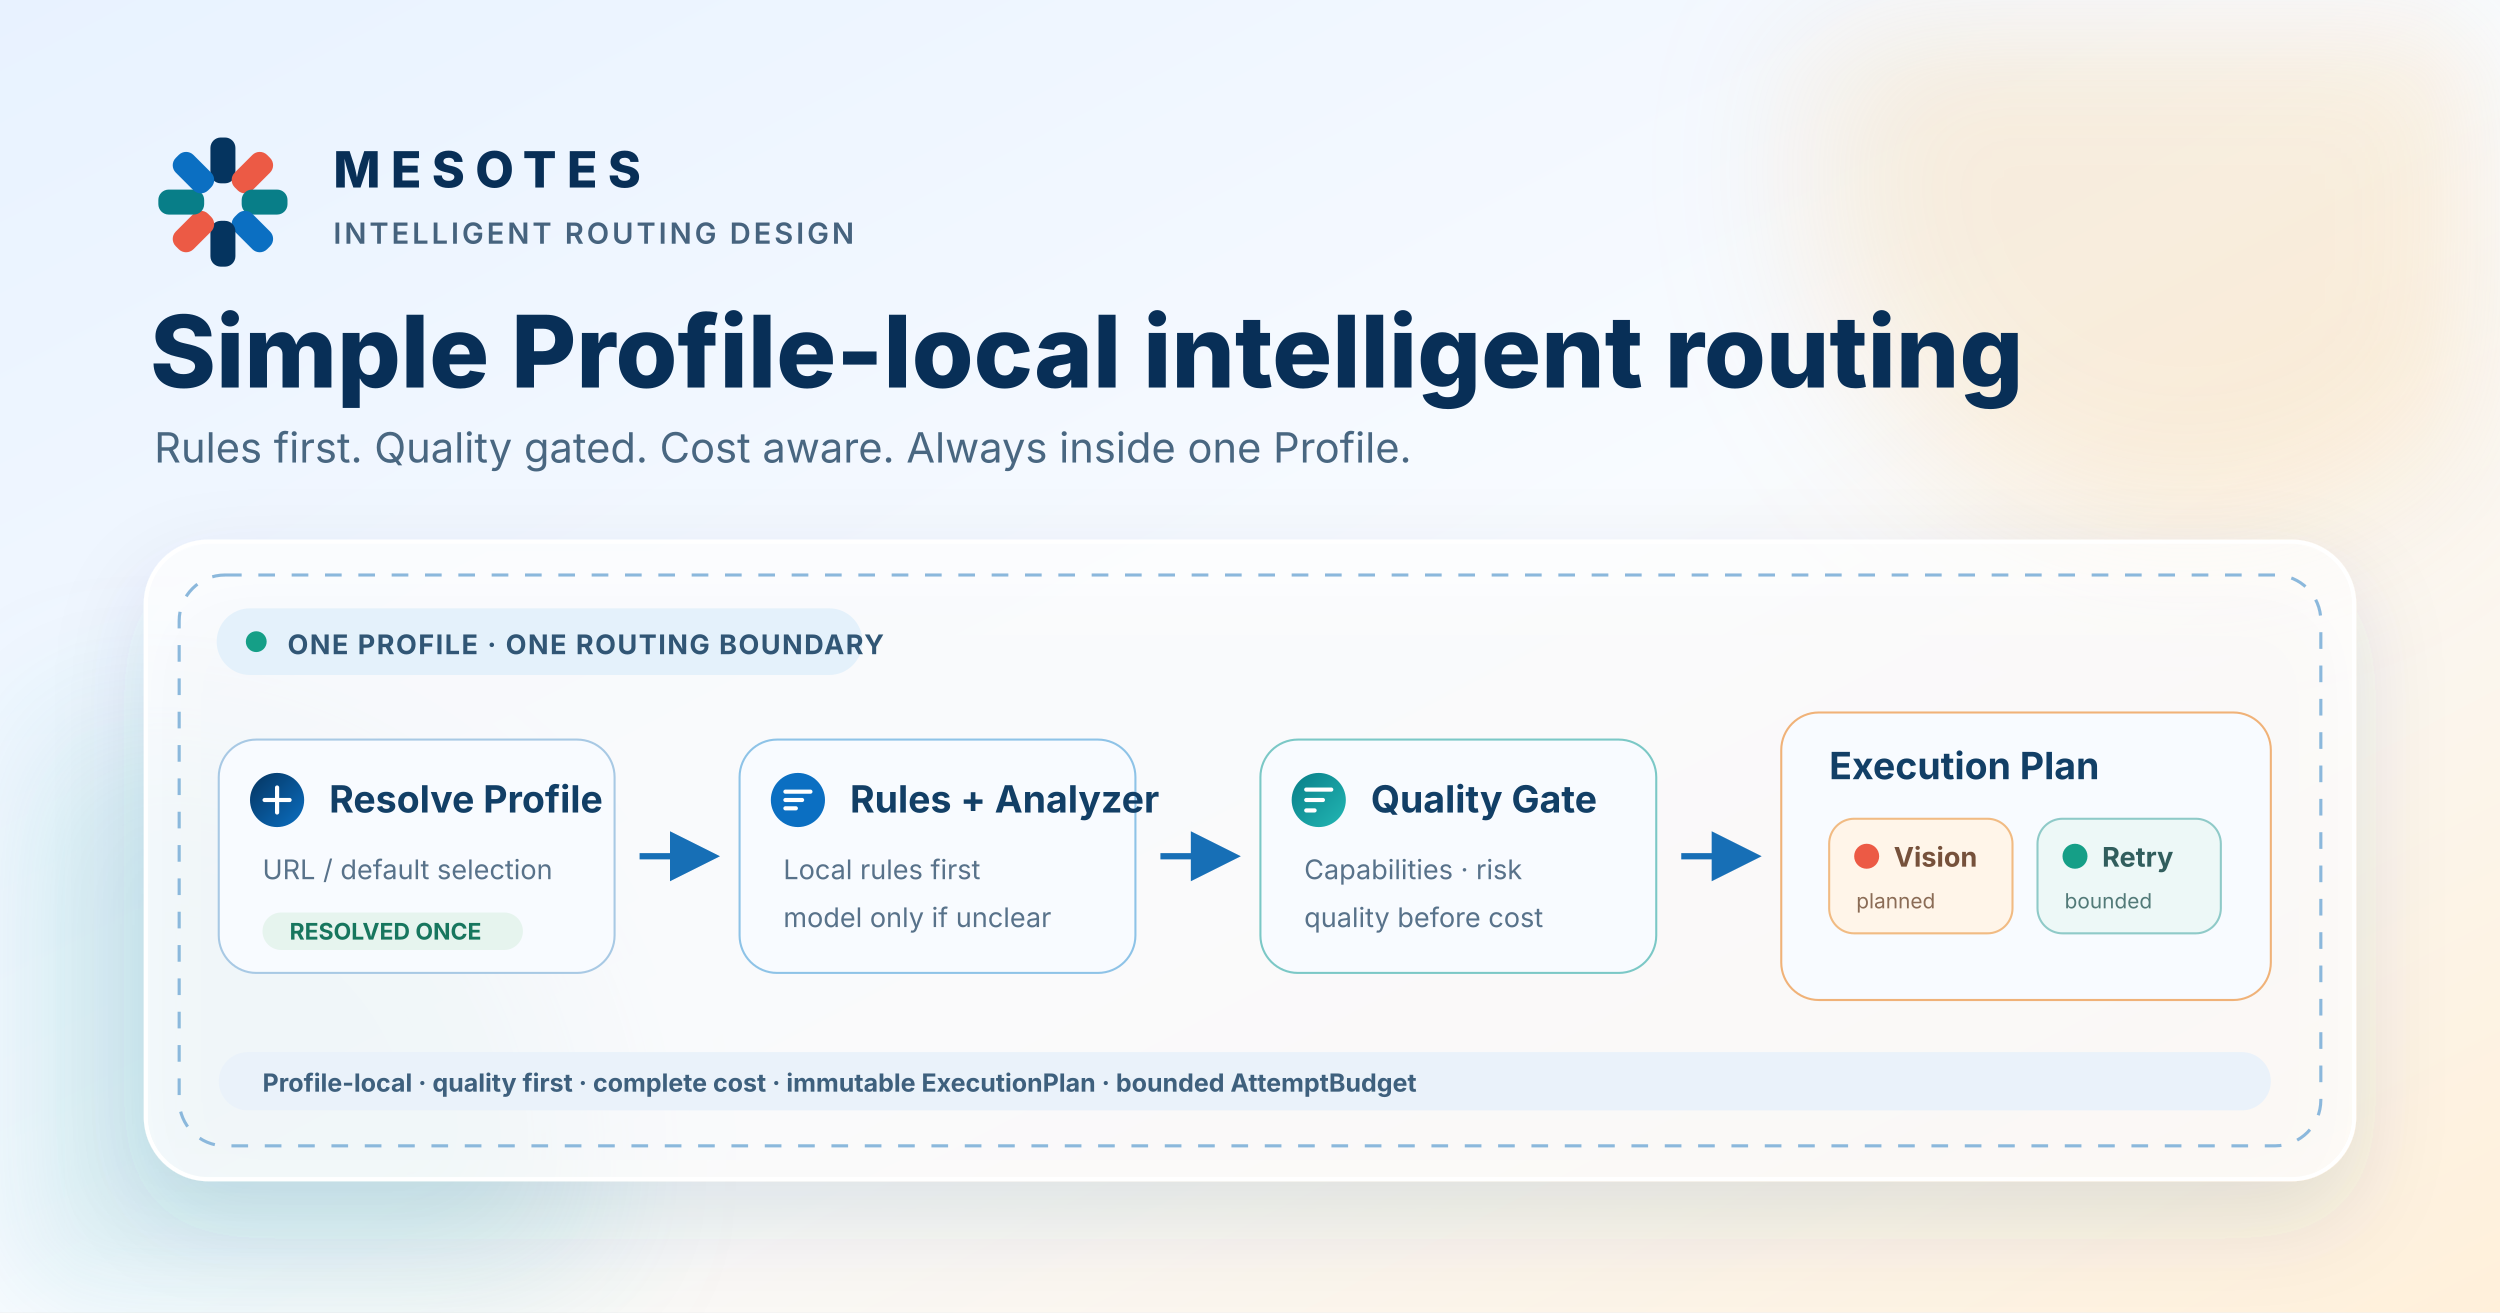
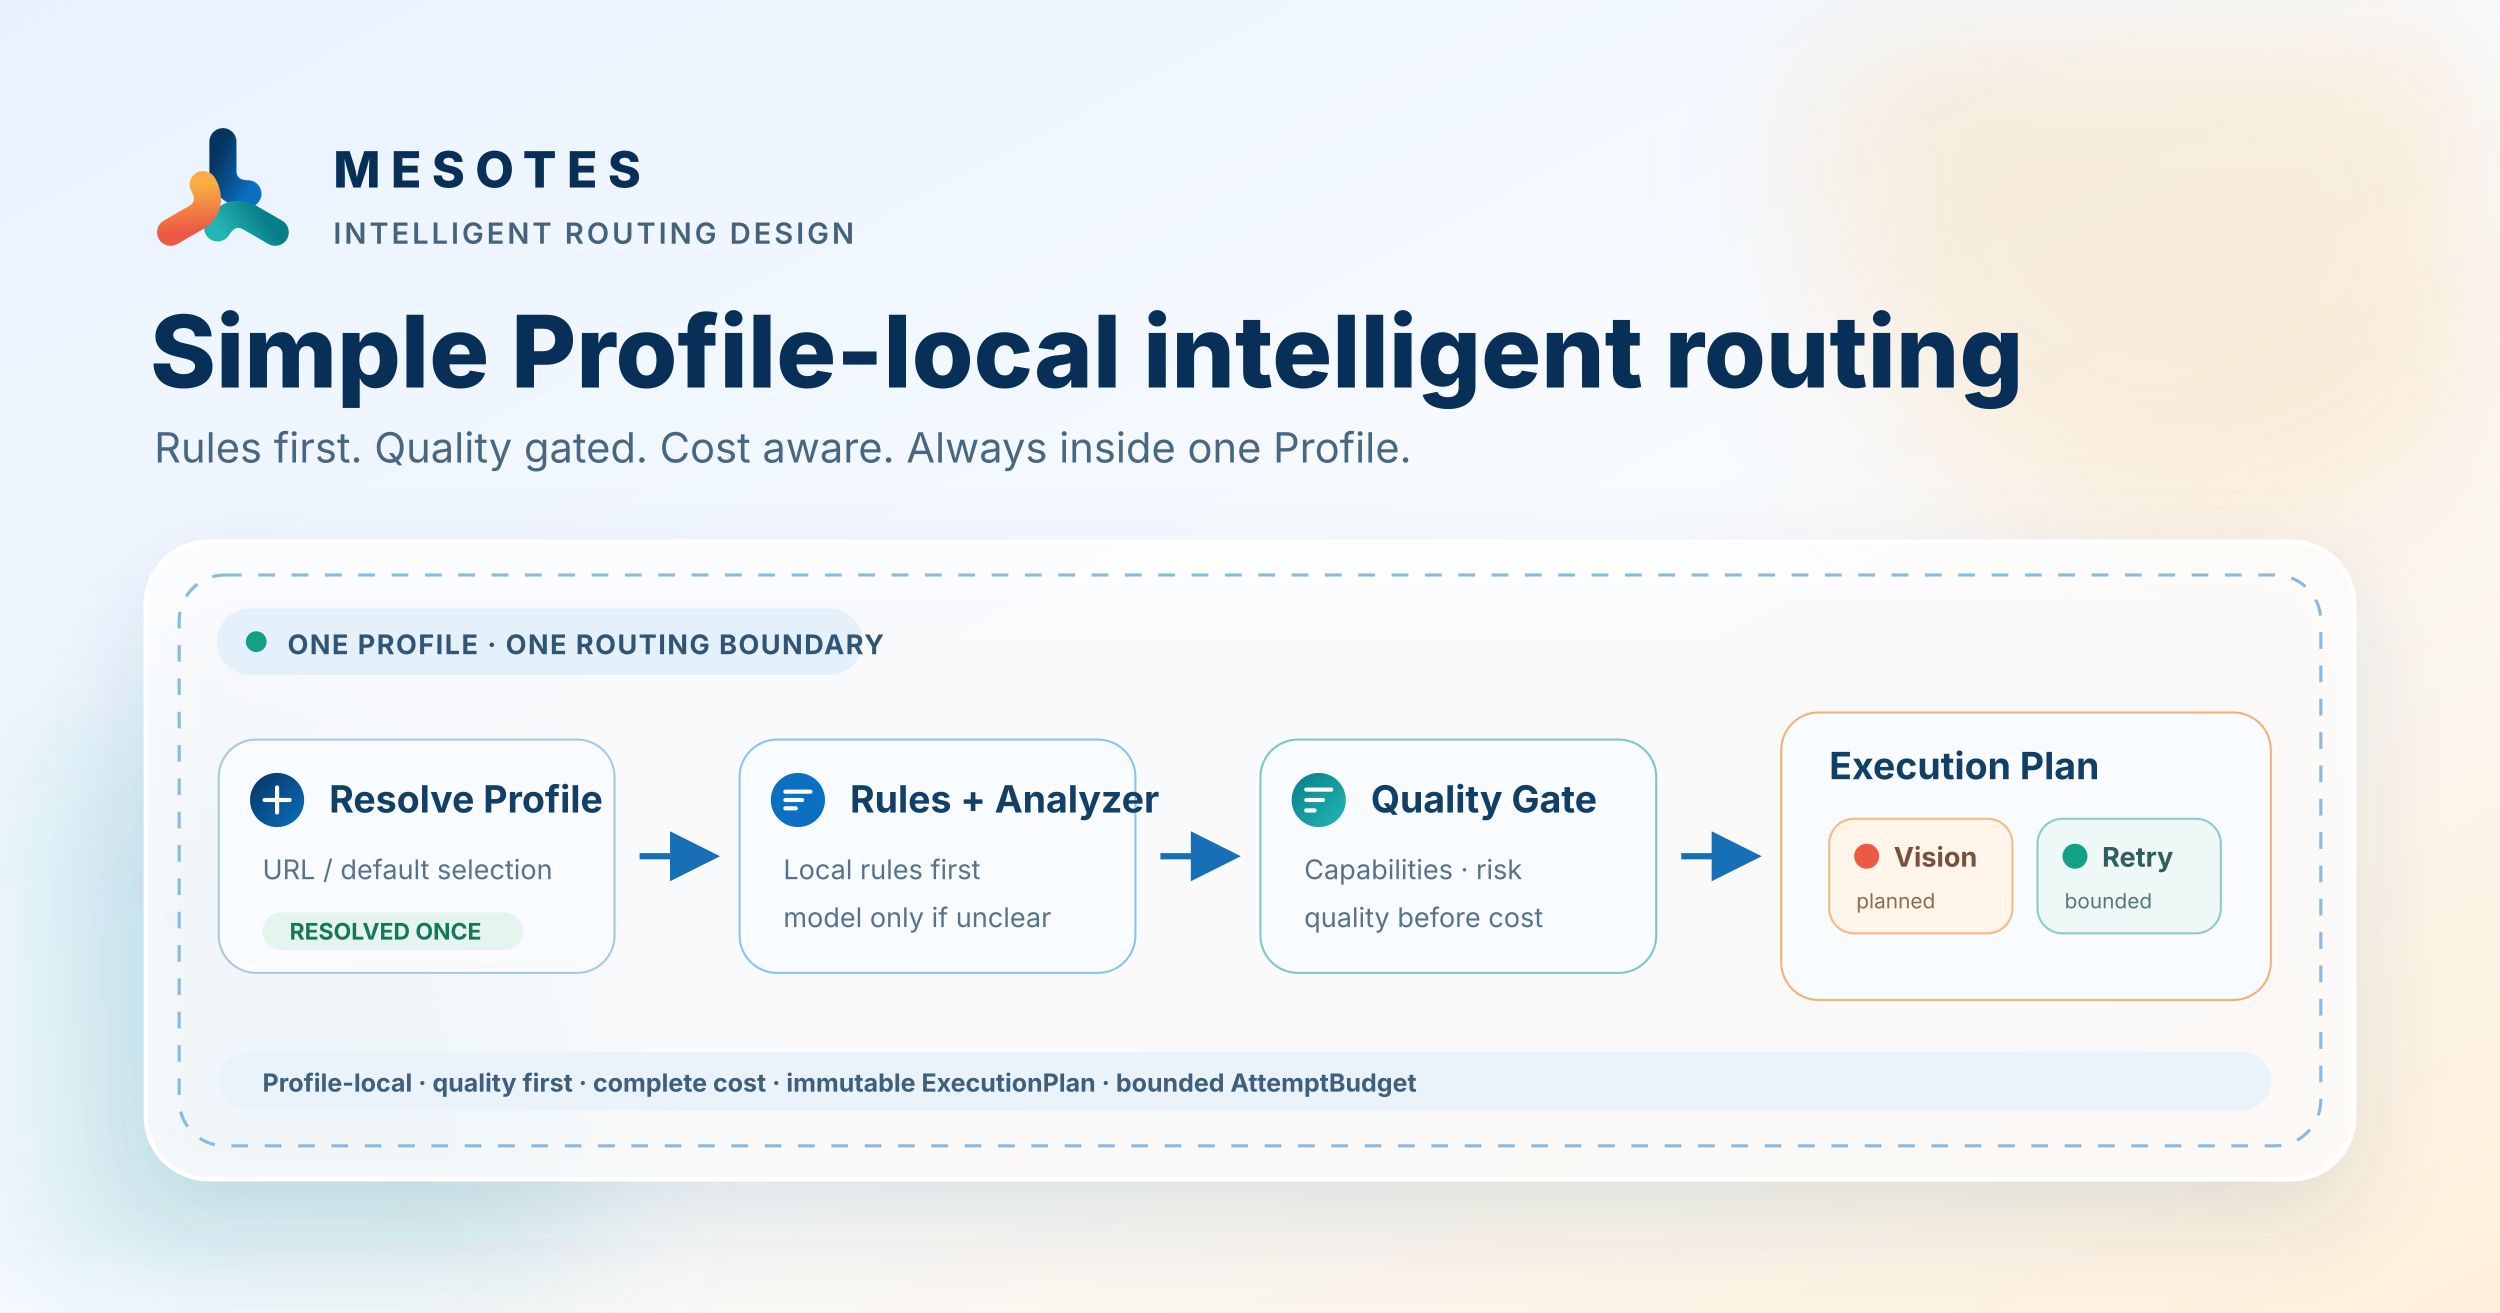
<svg xmlns="http://www.w3.org/2000/svg" width="1200" height="630" viewBox="0 0 1200 630" role="img" aria-labelledby="title description">
  <defs>
    <linearGradient id="wallpaper" x1="0" y1="0" x2="1" y2="1">
      <stop offset="0" stop-color="#e8f2ff" />
      <stop offset="0.52" stop-color="#f8fbff" />
      <stop offset="1" stop-color="#fff0da" />
    </linearGradient>
    <linearGradient id="navy" x1="0" y1="0" x2="1" y2="1">
      <stop offset="0" stop-color="#05345f" />
      <stop offset="1" stop-color="#0b6fc2" />
    </linearGradient>
    <linearGradient id="teal" x1="0" y1="0" x2="1" y2="1">
      <stop offset="0" stop-color="#087e88" />
      <stop offset="1" stop-color="#23b7b4" />
    </linearGradient>
+     <linearGradient id="warm" x1="0" y1="0" x2="1" y2="1">
+       <stop offset="0" stop-color="#ec5a45" />
+       <stop offset="1" stop-color="#f9ad43" />
+     </linearGradient>
    <filter id="shadow" x="-20%" y="-20%" width="140%" height="160%">
      <feDropShadow dx="0" dy="18" stdDeviation="22" flood-color="#173a5e" flood-opacity="0.16" />
    </filter>
    <filter id="soft" x="-50%" y="-50%" width="200%" height="200%">
      <feGaussianBlur stdDeviation="38" />
    </filter>
    <marker id="arrow" viewBox="0 0 10 10" refX="8.5" refY="5" markerWidth="8" markerHeight="8" orient="auto-start-reverse">
      <path d="M0 0 10 5 0 10z" fill="#176fb6" />
    </marker>
  </defs>
  <rect width="1200" height="630" fill="url(#wallpaper)" />
  <circle cx="1050" cy="80" r="180" fill="#f9ad43" opacity="0.18" filter="url(#soft)" />
  <circle cx="70" cy="560" r="210" fill="#169da6" opacity="0.15" filter="url(#soft)" />
  <g transform="translate(72 62)">
-     <g transform="translate(35 35)">
-       <rect x="-6" y="-31" width="12" height="22" rx="5" fill="#05345f" />
-       <rect x="-6" y="-31" width="12" height="22" rx="5" fill="#ec5a45" transform="rotate(45)" />
-       <rect x="-6" y="-31" width="12" height="22" rx="5" fill="#087e88" transform="rotate(90)" />
-       <rect x="-6" y="-31" width="12" height="22" rx="5" fill="#0b6fc2" transform="rotate(135)" />
-       <rect x="-6" y="-31" width="12" height="22" rx="5" fill="#05345f" transform="rotate(180)" />
-       <rect x="-6" y="-31" width="12" height="22" rx="5" fill="#ec5a45" transform="rotate(225)" />
-       <rect x="-6" y="-31" width="12" height="22" rx="5" fill="#087e88" transform="rotate(270)" />
-       <rect x="-6" y="-31" width="12" height="22" rx="5" fill="#0b6fc2" transform="rotate(315)" />
+     <g transform="translate(35 35)" fill="none" stroke-width="13" stroke-linecap="round" stroke-linejoin="round">
+       <path class="brand-arm" d="M0-29v14c0 7 5 11 12 11" stroke="url(#navy)" />
+       <path class="brand-arm" d="M0-29v14c0 7 5 11 12 11" stroke="url(#teal)" transform="rotate(120)" />
+       <path class="brand-arm" d="M0-29v14c0 7 5 11 12 11" stroke="url(#warm)" transform="rotate(240)" />
    </g>
    <text x="88" y="28" fill="#082f57" font-family="Inter, Arial, sans-serif" font-size="24" font-weight="800" letter-spacing="5">MESOTES</text>
    <text x="88" y="55" fill="#46637e" font-family="Inter, Arial, sans-serif" font-size="14" font-weight="600" letter-spacing="1.4">INTELLIGENT ROUTING DESIGN</text>
  </g>
  <text x="72" y="186" fill="#082f57" font-family="Inter, Arial, sans-serif" font-size="48" font-weight="760">Simple Profile-local intelligent routing</text>
  <text x="74" y="222" fill="#496781" font-family="Inter, Arial, sans-serif" font-size="20">Rules first. Quality gated. Cost aware. Always inside one Profile.</text>
  <g filter="url(#shadow)">
    <rect x="70" y="260" width="1060" height="306" rx="30" fill="#fff" fill-opacity="0.72" stroke="#fff" stroke-width="2" />
    <rect x="86" y="276" width="1028" height="274" rx="22" fill="none" stroke="#8bb8dc" stroke-width="1.5" stroke-dasharray="8 8" />
  </g>
  <g font-family="Inter, Arial, sans-serif">
    <rect x="104" y="292" width="310" height="32" rx="16" fill="#e4f1fb" />
    <circle cx="123" cy="308" r="5" fill="#159f87" />
    <text x="138" y="314" fill="#315675" font-size="13" font-weight="700" letter-spacing="0.7">ONE PROFILE · ONE ROUTING BOUNDARY</text>
    <g>
      <rect x="105" y="355" width="190" height="112" rx="18" fill="#f8fbff" stroke="#a8c9e4" />
      <circle cx="133" cy="384" r="13" fill="url(#navy)" />
      <path d="M127 384h12M133 378v12" stroke="#fff" stroke-width="2" stroke-linecap="round" />
      <text x="158" y="390" fill="#123f66" font-size="18" font-weight="750">Resolve Profile</text>
      <text x="126" y="422" fill="#58728a" font-size="13">URL / default selection</text>
      <rect x="126" y="438" width="125" height="18" rx="9" fill="#e6f4ee" />
      <text x="139" y="451" fill="#17765e" font-size="11" font-weight="700">RESOLVED ONCE</text>
    </g>
    <path d="M307 411H342" fill="none" stroke="#176fb6" stroke-width="3" marker-end="url(#arrow)" />
    <g>
      <rect x="355" y="355" width="190" height="112" rx="18" fill="#f8fbff" stroke="#8ec3e7" />
      <circle cx="383" cy="384" r="13" fill="#0b6fc2" />
      <path d="M377 380h12M377 384h8M377 388h5" stroke="#fff" stroke-width="2" stroke-linecap="round" />
      <text x="408" y="390" fill="#123f66" font-size="18" font-weight="750">Rules + Analyzer</text>
      <text x="376" y="422" fill="#58728a" font-size="13">Local rules first</text>
      <text x="376" y="445" fill="#58728a" font-size="13">model only if unclear</text>
    </g>
    <path d="M557 411H592" fill="none" stroke="#176fb6" stroke-width="3" marker-end="url(#arrow)" />
    <g>
      <rect x="605" y="355" width="190" height="112" rx="18" fill="#f8fbff" stroke="#7bc8c6" />
      <circle cx="633" cy="384" r="13" fill="url(#teal)" />
      <path d="M627 379h12M627 384h8M627 389h4" stroke="#fff" stroke-width="2" stroke-linecap="round" />
      <text x="658" y="390" fill="#123f66" font-size="18" font-weight="750">Quality Gate</text>
      <text x="626" y="422" fill="#58728a" font-size="13">Capabilities · risk</text>
      <text x="626" y="445" fill="#58728a" font-size="13">quality before cost</text>
    </g>
    <path d="M807 411H842" fill="none" stroke="#176fb6" stroke-width="3" marker-end="url(#arrow)" />
    <g>
      <rect x="855" y="342" width="235" height="138" rx="18" fill="#f8fbff" stroke="#f0b278" />
      <text x="878" y="374" fill="#123f66" font-size="18" font-weight="750">Execution Plan</text>
      <g transform="translate(878 393)">
        <rect width="88" height="55" rx="12" fill="#fff5e9" stroke="#f1bb83" />
        <circle cx="18" cy="18" r="6" fill="#ec5a45" />
        <text x="31" y="23" fill="#76513b" font-size="13" font-weight="700">Vision</text>
        <text x="13" y="43" fill="#8b6c56" font-size="10">planned</text>
      </g>
      <g transform="translate(978 393)">
        <rect width="88" height="55" rx="12" fill="#edf8f7" stroke="#8fcac8" />
        <circle cx="18" cy="18" r="6" fill="#159f87" />
        <text x="31" y="23" fill="#315e5d" font-size="13" font-weight="700">Retry</text>
        <text x="13" y="43" fill="#527a78" font-size="10">bounded</text>
      </g>
    </g>
    <rect x="105" y="505" width="985" height="28" rx="14" fill="#eaf2fa" />
    <text x="126" y="524" fill="#3e607d" font-size="12" font-weight="650">Profile-local · quality first · complete cost · immutable ExecutionPlan · bounded AttemptBudget</text>
  </g>
</svg>
